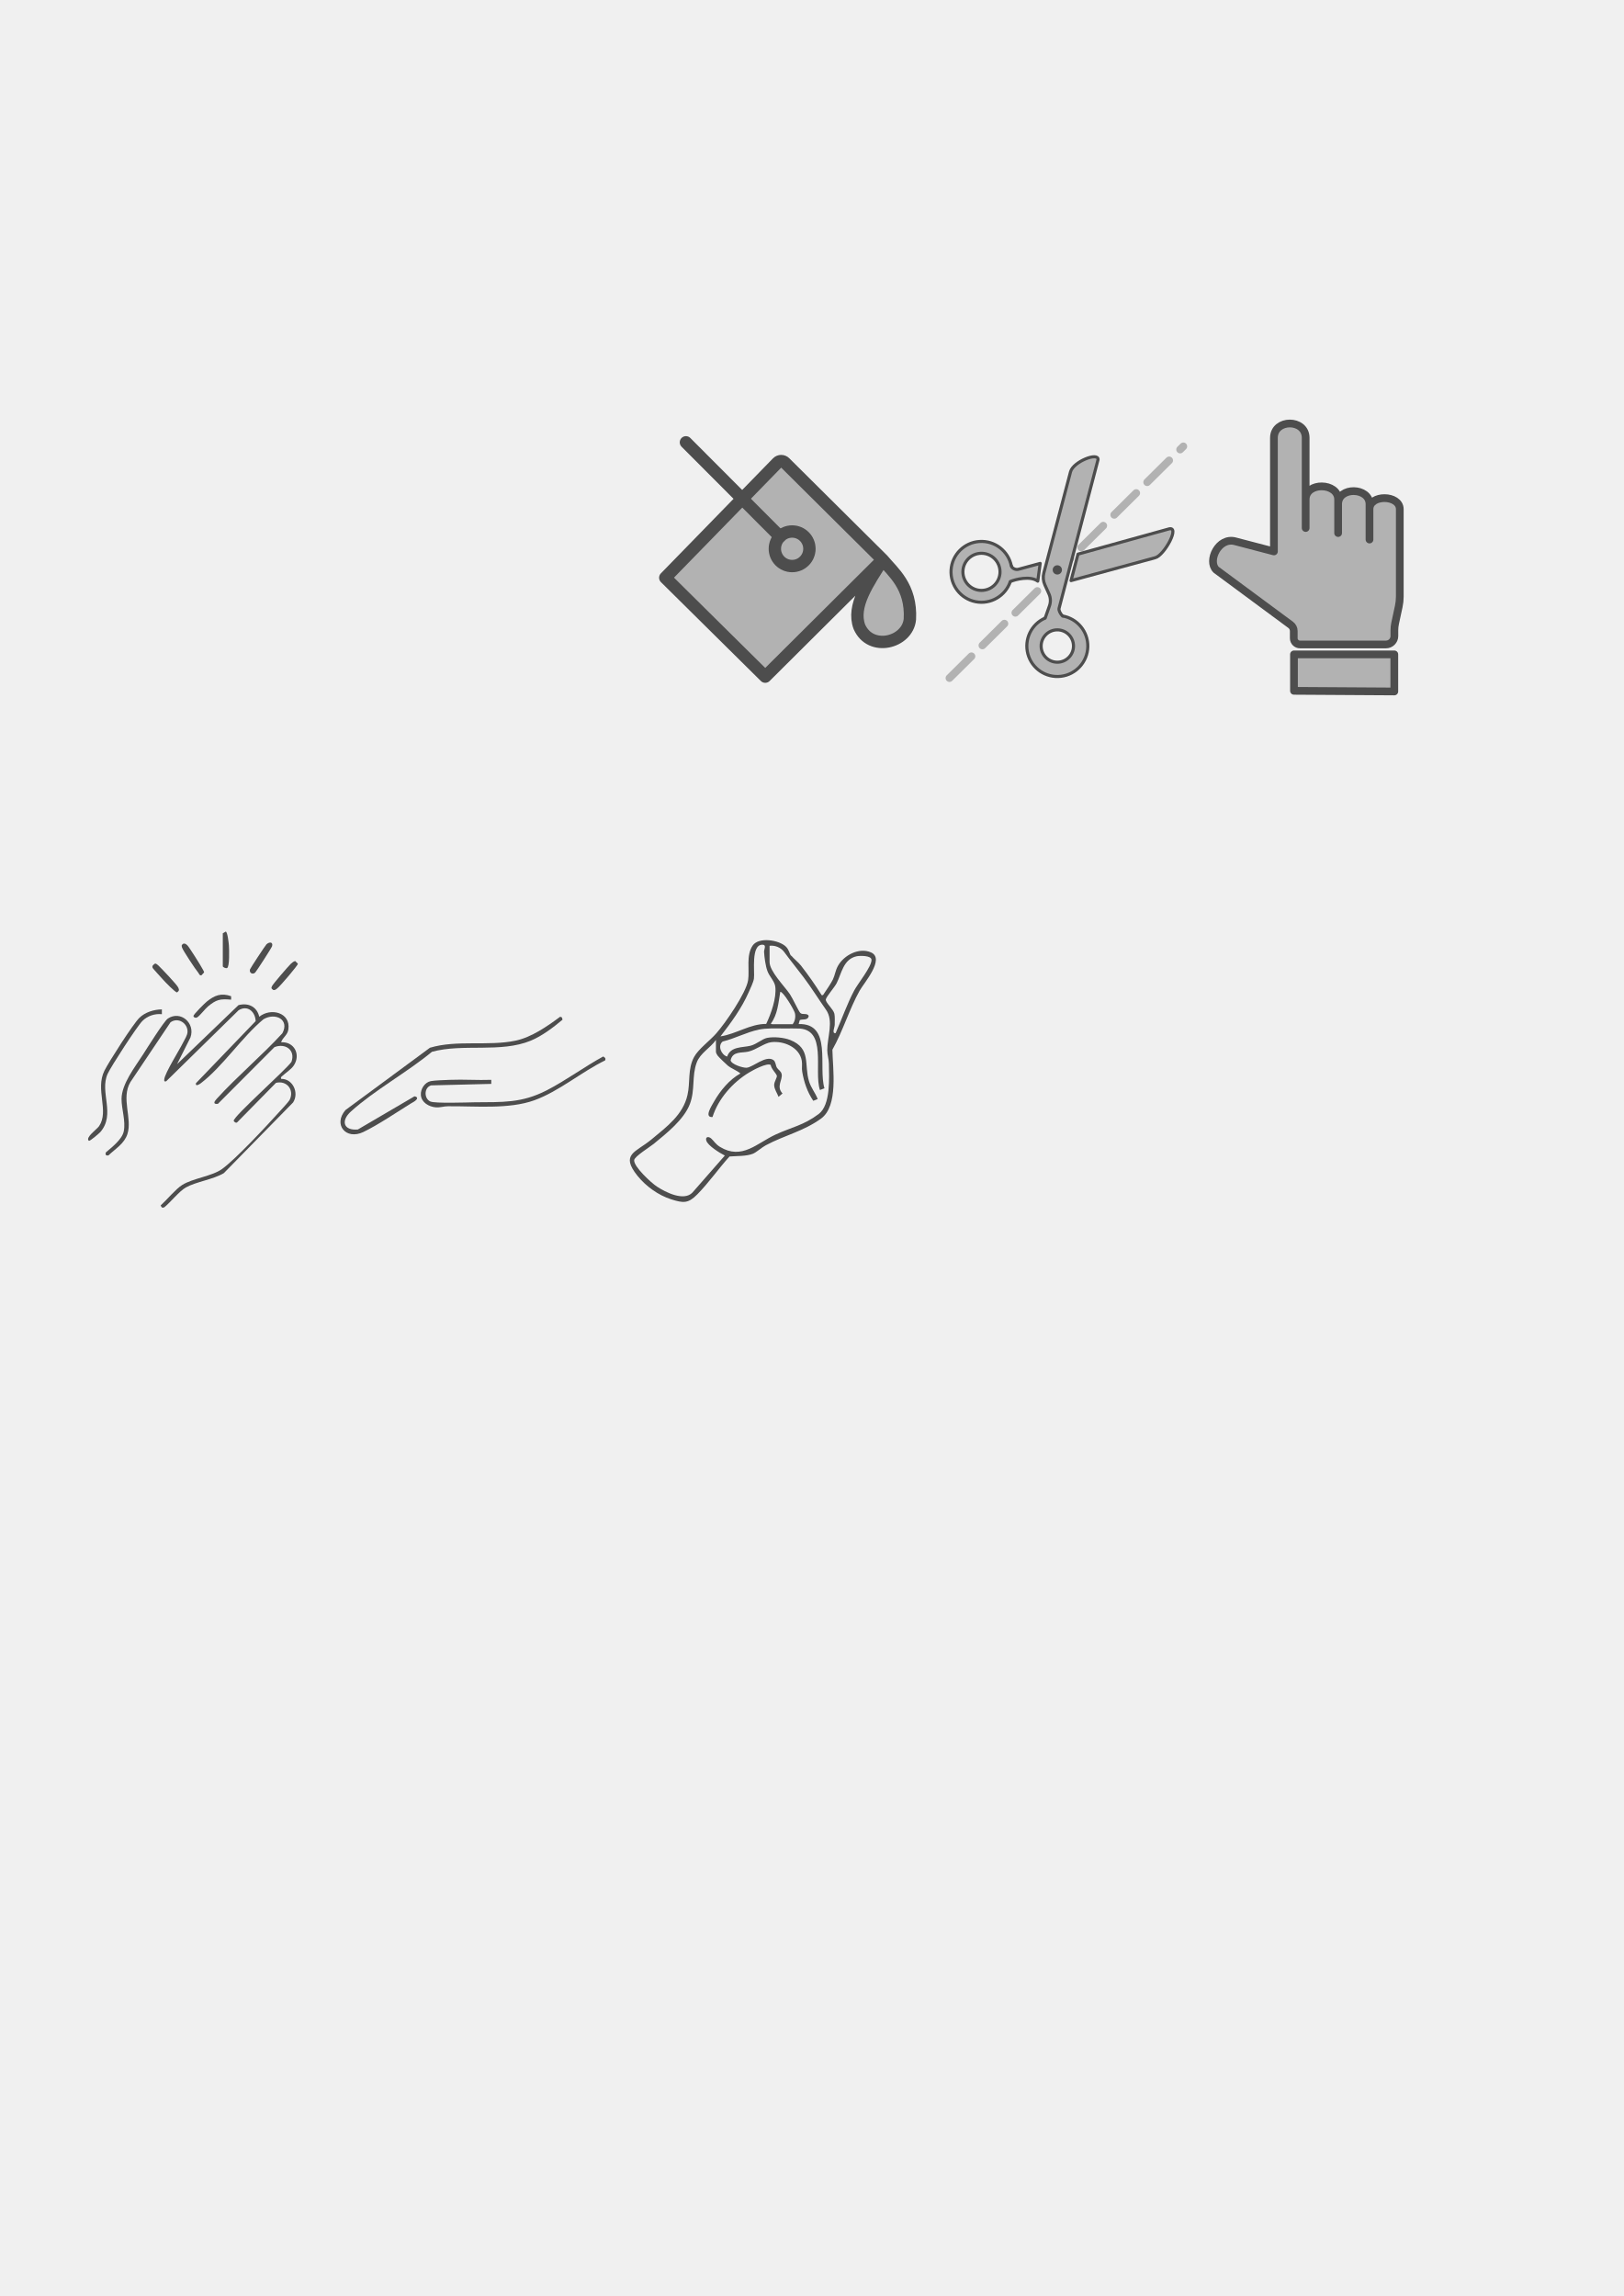
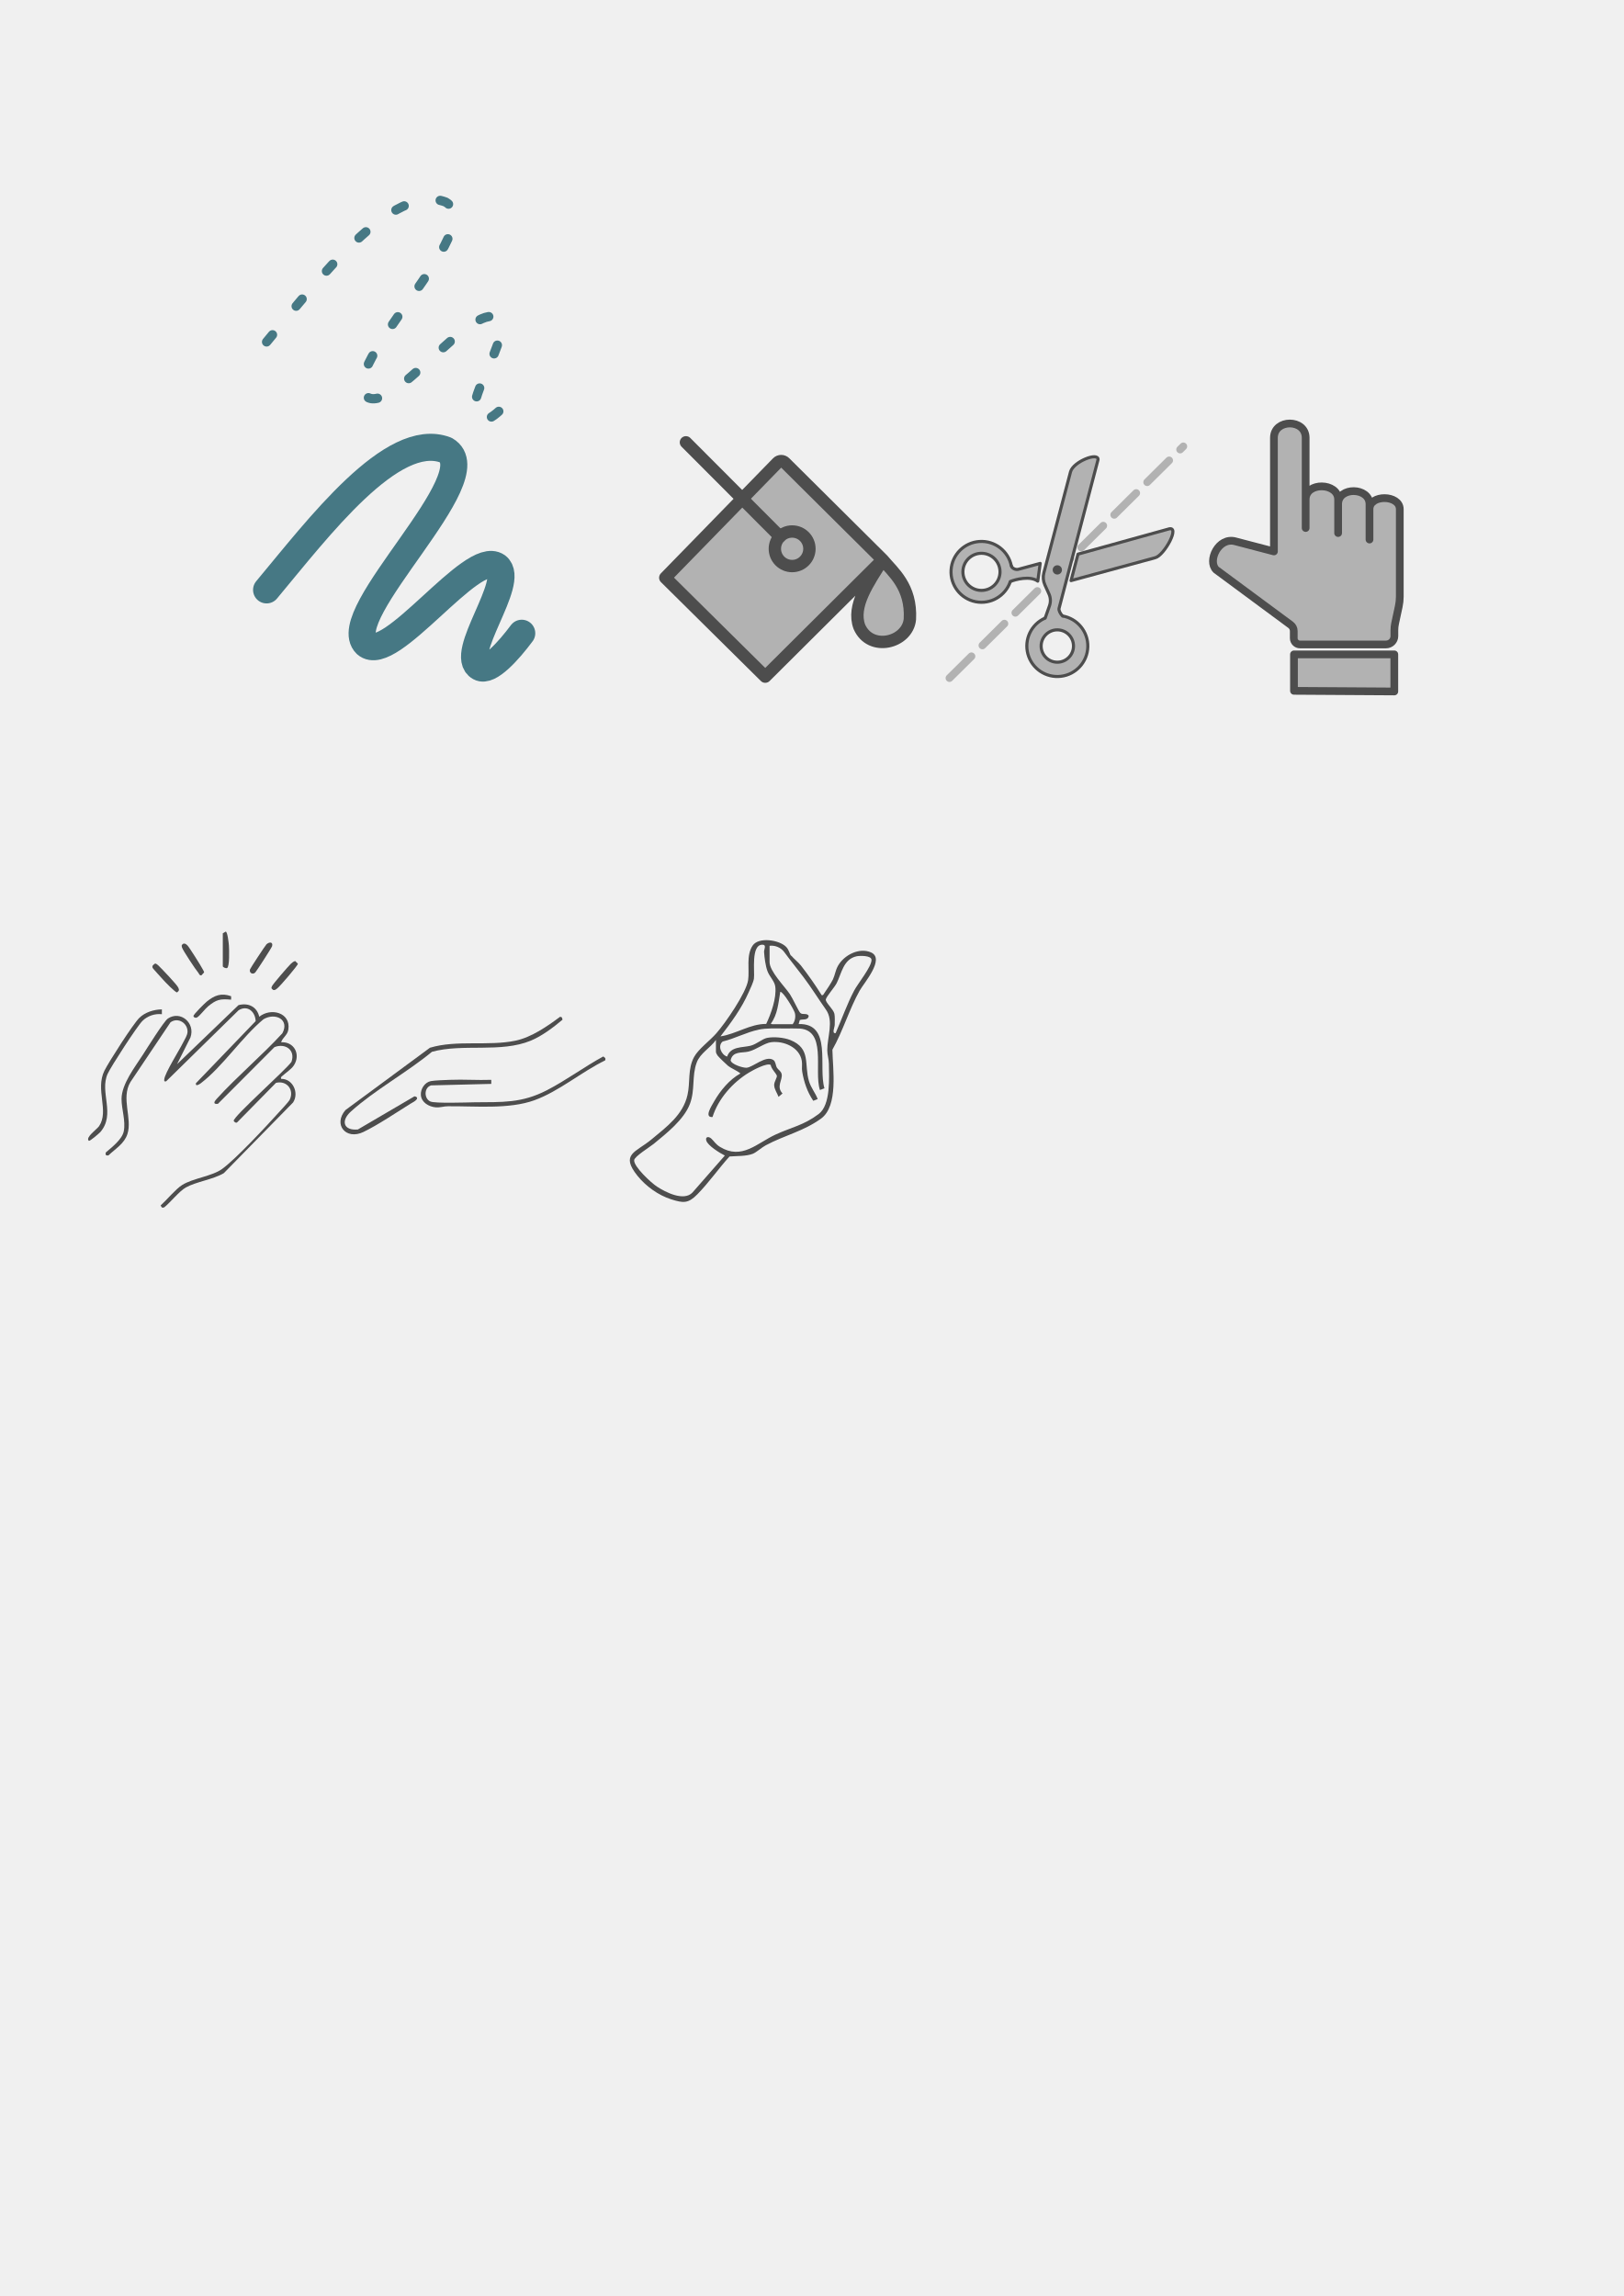
<svg xmlns="http://www.w3.org/2000/svg" width="210mm" height="297mm" viewBox="0 0 210 297" version="1.1" id="svg1" xml:space="preserve">
  <defs id="defs1" />
  <g id="layer1">
    <g id="g4" transform="translate(14.37887,-6.444645)">
      <rect style="fill:none;fill-opacity:1;stroke:none;stroke-width:1.359;stroke-linecap:round;stroke-linejoin:round;stroke-dasharray:none;stroke-opacity:1" id="rect3" width="35.66" height="35.66" x="105.444" y="60.949" />
      <path style="opacity:1;fill:none;fill-opacity:1;stroke:#b2b2b2;stroke-width:1;stroke-linecap:round;stroke-linejoin:round;stroke-dasharray:4, 2;stroke-dashoffset:0;stroke-opacity:1" d="m 108.42,94.156 30.243,-29.97" id="path14" />
      <g id="g9" style="fill:#b2b2b2;fill-opacity:1">
        <g id="g14">
          <g id="g10" style="display:inline" transform="translate(-0.1981215,-0.06614583)">
            <path id="circle7" style="opacity:1;fill:#b2b2b2;fill-opacity:1;stroke:#4d4d4d;stroke-width:0.4;stroke-linecap:round;stroke-linejoin:round;stroke-dasharray:none;stroke-opacity:1" d="m 112.501,76.554 a 3.937,3.937 0 0 0 -3.674,3.675 3.937,3.937 0 0 0 3.171,4.117 3.937,3.937 0 0 0 4.492,-2.613 l 0.13,-2.009 a 3.937,3.937 0 0 0 -4.118,-3.169 z m 0.255,1.528 a 2.401,2.401 0 0 1 2.4,2.4 2.401,2.401 0 0 1 -2.4,2.401 2.401,2.401 0 0 1 -2.4,-2.401 2.401,2.401 0 0 1 2.4,-2.4 z" />
            <rect style="opacity:1;fill:#b2b2b2;fill-opacity:1;stroke:none;stroke-width:0.4;stroke-linecap:round;stroke-linejoin:round;stroke-dasharray:none;stroke-opacity:1" id="rect9" width="0.499" height="1.953" x="116.239" y="79.739" />
            <path style="display:inline;opacity:1;fill:#b2b2b2;fill-opacity:1;stroke:#4d4d4d;stroke-width:0.4;stroke-linecap:round;stroke-linejoin:round;stroke-dasharray:none;stroke-opacity:1" d="m 116.619,79.724 c 0.046,0.197 0.429,0.528 0.887,0.435 l 2.845,-0.77 -0.315,2.297 c -0.968,-0.731 -2.891,-0.228 -3.547,0.047" id="path9" />
          </g>
          <g id="g11">
            <path id="circle10" style="opacity:1;fill:#b2b2b2;fill-opacity:1;stroke:#4d4d4d;stroke-width:0.4;stroke-linecap:round;stroke-linejoin:round;stroke-dasharray:none;stroke-opacity:1" d="m -82.947,125.202 -0.326,-2.232 a 3.944,3.944 0 0 0 -4.705,-2.116 3.944,3.944 0 0 0 -2.774,4.35 3.944,3.944 0 0 0 3.903,3.373 3.944,3.944 0 0 0 3.902,-3.375 z m -1.812,-0.623 a 2.092,2.092 0 0 1 -2.038,2.145 2.092,2.092 0 0 1 -2.145,-2.038 2.092,2.092 0 0 1 2.038,-2.145 2.092,2.092 0 0 1 2.145,2.038 z" transform="rotate(-88.53332)" />
            <rect style="opacity:1;fill:#b2b2b2;fill-opacity:1;stroke:none;stroke-width:0.4;stroke-linecap:round;stroke-linejoin:round;stroke-dasharray:none;stroke-opacity:1" id="rect11" width="2.174" height="0.719" x="120.855" y="86.115" />
            <path style="opacity:1;fill:#b2b2b2;fill-opacity:1;stroke:#4d4d4d;stroke-width:0.4;stroke-linecap:round;stroke-linejoin:round;stroke-dasharray:none;stroke-opacity:1" d="m 123.038,86.125 c -0.309,-0.331 -0.502,-0.727 -0.446,-0.983 l 5.044,-19.248 c 0.046,-1.011 -3.19,0.262 -3.555,1.571 l -3.451,13.078 a 2.34,2.34 85.139 0 0 0.133,1.568 l 0,0 0.525,1.162 a 2.066,2.066 87.514 0 1 0.067,1.535 l -0.557,1.586" id="path11" />
          </g>
          <g id="g12" style="fill:#b2b2b2;fill-opacity:1">
            <path style="opacity:1;fill:#b2b2b2;fill-opacity:1;stroke:#4d4d4d;stroke-width:0.4;stroke-linecap:round;stroke-linejoin:round;stroke-dasharray:none;stroke-opacity:1" d="m 124.143,81.549 0.9,-3.426 11.672,-3.234 c 1.67,-0.551 -0.535,3.445 -1.703,3.704 z" id="path12" />
          </g>
          <circle style="opacity:1;fill:#4d4d4d;fill-opacity:1;stroke:none;stroke-width:0.4;stroke-linecap:round;stroke-linejoin:round;stroke-dasharray:none;stroke-opacity:1" id="path13" cx="122.369" cy="80.164" r="0.6" />
        </g>
      </g>
    </g>
    <g id="g4-7" transform="translate(-21.30654,-6.444645)" style="display:inline">
      <rect style="fill:none;fill-opacity:1;stroke:none;stroke-width:1.359;stroke-linecap:round;stroke-linejoin:round;stroke-dasharray:none;stroke-opacity:1" id="rect3-3" width="35.66" height="35.66" x="105.444" y="60.949" />
      <g id="g6" style="fill:#b2b2b2;fill-opacity:1;stroke-width:1.6;stroke-dasharray:none" transform="translate(0.3312923,-0.5276651)">
        <path style="opacity:1;fill:#b2b2b2;fill-opacity:1;stroke:#4d4d4d;stroke-width:1.6;stroke-linecap:round;stroke-linejoin:round;stroke-dasharray:none;stroke-opacity:1" d="m 122.488,66.813 12.658,12.575 c 1.286,1.566 3.741,3.448 3.508,7.688 -0.287,3.046 -5.093,4.271 -6.534,0.973 -1.004,-2.693 1.163,-5.719 3.014,-8.664 L 119.947,94.499 107.019,81.703 121.522,66.821 a 0.68,0.68 179.537 0 1 0.966,-0.008 z" id="path4" />
        <circle style="opacity:1;fill:#b2b2b2;fill-opacity:1;stroke:#4d4d4d;stroke-width:1.6;stroke-linecap:round;stroke-linejoin:round;stroke-dasharray:none;stroke-opacity:1" id="path5" cx="123.426" cy="77.96" r="2.235" />
        <path style="opacity:1;fill:#b2b2b2;fill-opacity:1;stroke:#4d4d4d;stroke-width:1.6;stroke-linecap:round;stroke-linejoin:round;stroke-dasharray:none;stroke-opacity:1" d="M 121.846,76.379 109.69,64.191" id="path6" />
      </g>
    </g>
    <g id="g4-9" transform="translate(45.68622,-6.668727)" style="display:inline">
      <rect style="fill:none;fill-opacity:1;stroke:none;stroke-width:1.359;stroke-linecap:round;stroke-linejoin:round;stroke-dasharray:none;stroke-opacity:1" id="rect3-2" width="35.66" height="35.66" x="105.444" y="60.949" />
      <g id="g3-0" transform="translate(45.89937,-2.919484)" style="fill:#b2b2b2;fill-opacity:1;stroke:#4d4d4d;stroke-opacity:1">
        <path style="fill:#b2b2b2;fill-opacity:1;stroke:#4d4d4d;stroke-width:1;stroke-linecap:round;stroke-linejoin:round;stroke-dasharray:none;stroke-opacity:1" d="M 73.177,80.919 V 66.228 c 0,-2.472 4.104,-2.487 4.104,0 v 11.66 -3.685 c 0,-2.321 4.198,-2.213 4.198,0 v 4.337 -3.731 c 0,-2.307 4.058,-2.211 4.058,0 v 4.571 -3.918 c 0,-1.958 3.918,-1.881 3.918,0 v 11.295 a 6.088,6.088 96.047 0 1 -0.135,1.276 l -0.473,2.205 a 4.138,4.138 96.047 0 0 -0.092,0.867 v 0.76 a 1.087,1.087 135 0 1 -1.087,1.087 l -11.119,0 A 0.807,0.807 45 0 1 75.742,92.146 V 91.216 A 0.995,0.995 63.242 0 0 75.339,90.415 L 65.715,83.298 c -1.182,-1.123 0.284,-4.287 2.472,-3.685 z" id="path1-2" />
        <path style="fill:#b2b2b2;fill-opacity:1;stroke:#4d4d4d;stroke-width:1;stroke-linecap:round;stroke-linejoin:round;stroke-dasharray:none;stroke-opacity:1" d="m 75.819,98.311 v -4.716 h 12.977 v 4.798 z" id="path2-3" transform="translate(-0.04946861,0.6396427)" />
      </g>
    </g>
    <g id="g3" transform="translate(-98.66589,59.27943)" style="display:inline;stroke:none;stroke-width:1;stroke-dasharray:none">
      <rect style="fill:none;fill-opacity:1;stroke:none;stroke-width:1;stroke-linecap:round;stroke-linejoin:round;stroke-dasharray:none;stroke-opacity:1" id="rect1" width="35.66" height="35.66" x="105.444" y="60.949" />
      <g id="g2" transform="matrix(3.110588,0,0,3.110588,-127.3558,-208.8814)" style="fill:#4d4d4d;fill-opacity:1;stroke:none;stroke-width:0.321;stroke-dasharray:none;stroke-opacity:1">
        <path id="path2" d="m 123.062,93.221 c 0,0 -0.155,0.042 -0.099,-0.123 0.251,-0.215 0.674,-0.54 0.744,-0.875 0.088,-0.434 -0.095,-0.931 -0.092,-1.351 0.007,-0.628 0.561,-1.326 0.893,-1.845 0.162,-0.254 0.868,-1.383 1.034,-1.496 0.529,-0.349 1.15,0.19 0.938,0.787 l -0.557,1.111 2.554,-2.455 c 0.409,-0.109 0.769,0.064 0.864,0.483 0.483,-0.391 1.316,-0.173 1.21,0.529 -0.035,0.244 -0.24,0.328 -0.3,0.533 0.54,-0.035 0.825,0.505 0.529,0.96 -0.116,0.176 -0.353,0.318 -0.497,0.455 -0.042,0.042 -0.046,0.035 -0.032,0.106 0.487,-0.007 0.755,0.582 0.497,0.981 l -2.879,2.939 c -0.452,0.268 -1.143,0.353 -1.58,0.596 -0.268,0.148 -0.642,0.621 -0.896,0.825 l -0.071,0.018 c -0.05,-0.007 -0.07,-0.088 -0.081,-0.095 0.254,-0.229 0.624,-0.681 0.893,-0.85 0.445,-0.282 1.245,-0.363 1.662,-0.667 0.578,-0.42 1.834,-1.771 2.356,-2.35 0.088,-0.095 0.409,-0.441 0.448,-0.515 0.215,-0.416 -0.113,-0.829 -0.564,-0.716 l -1.605,1.633 c -0.046,0.063 -0.145,-0.018 -0.152,-0.053 -0.035,-0.169 2.17,-2.117 2.402,-2.455 0.173,-0.501 -0.268,-0.787 -0.709,-0.61 l -2.35,2.357 c -0.226,0.028 -0.148,-0.102 -0.053,-0.205 0.85,-0.935 1.877,-1.796 2.734,-2.73 0.307,-0.575 -0.296,-0.871 -0.787,-0.582 -0.896,0.744 -1.697,1.969 -2.603,2.66 -0.064,0.049 -0.233,0.155 -0.205,0 l 2.483,-2.582 c -0.014,-0.388 -0.335,-0.684 -0.709,-0.452 l -3.013,2.956 c -0.085,0.011 -0.081,0 -0.078,-0.078 0.014,-0.251 0.635,-1.231 0.787,-1.542 0.064,-0.127 0.173,-0.293 0.18,-0.431 0.018,-0.363 -0.395,-0.635 -0.709,-0.402 l -1.665,2.483 c -0.399,0.67 0.085,1.507 -0.123,2.156 -0.127,0.406 -0.508,0.621 -0.797,0.9 l -0.004,-0.007" style="display:inline;fill:#4d4d4d;fill-opacity:1;fill-rule:nonzero;stroke:none;stroke-width:0.321;stroke-dasharray:none" transform="translate(-45.89936,2.919483)" />
        <path id="path3" d="m 125.292,87.15 v 0.201 c -0.293,-0.032 -0.6,0.071 -0.808,0.279 -0.222,0.219 -1.302,1.887 -1.446,2.198 -0.349,0.762 0.342,1.683 -0.307,2.427 -0.039,0.042 -0.437,0.392 -0.476,0.36 -0.159,-0.138 0.342,-0.483 0.427,-0.61 0.427,-0.632 -0.169,-1.517 0.222,-2.307 0.183,-0.367 1.189,-1.937 1.45,-2.194 0.24,-0.236 0.607,-0.349 0.938,-0.353 h -1.4e-4" style="display:inline;fill:#4d4d4d;fill-opacity:1;fill-rule:nonzero;stroke:none;stroke-width:0.321;stroke-dasharray:none" transform="translate(-45.89936,2.919483)" />
        <path id="path4-3" d="m 127.821,83.989 0.127,-0.074 c 0.074,0.018 0.123,0.469 0.131,0.578 0.01,0.148 0.035,0.9 -0.078,0.938 -0.049,0.025 -0.176,-0.035 -0.176,-0.074 v -1.365 l -0.003,-0.003" style="display:inline;fill:#4d4d4d;fill-opacity:1;fill-rule:nonzero;stroke:none;stroke-width:0.321;stroke-dasharray:none" transform="translate(-45.89936,2.919483)" />
        <path id="path5-1" d="m 126.177,84.419 c 0.085,-0.018 0.123,0.021 0.18,0.074 0.07,0.067 0.547,0.826 0.614,0.956 0.028,0.053 0.064,0.102 0.078,0.162 l -0.113,0.123 c -0.081,0.018 -0.099,-0.071 -0.134,-0.113 -0.102,-0.116 -0.649,-0.942 -0.674,-1.048 -0.021,-0.092 -0.025,-0.092 0.056,-0.155 h -0.007" style="display:inline;fill:#4d4d4d;fill-opacity:1;fill-rule:nonzero;stroke:none;stroke-width:0.321;stroke-dasharray:none" transform="translate(-45.89936,2.919483)" />
        <path id="path6-4" d="m 129.172,85.619 c -0.113,0.106 -0.261,0.003 -0.215,-0.134 0.021,-0.06 0.639,-0.998 0.684,-1.041 0.131,-0.116 0.282,-0.095 0.233,0.081 -0.018,0.064 -0.653,1.048 -0.702,1.094" style="display:inline;fill:#4d4d4d;fill-opacity:1;fill-rule:nonzero;stroke:none;stroke-width:0.321;stroke-dasharray:none" transform="translate(-45.89936,2.919483)" />
        <path id="path7" d="m 130.834,85.139 0.113,0.113 c 0.007,0.067 -0.744,0.938 -0.847,1.016 -0.056,0.042 -0.092,0.095 -0.18,0.074 -0.067,-0.057 -0.092,-0.06 -0.053,-0.152 0.039,-0.092 0.677,-0.829 0.787,-0.935 0.053,-0.049 0.106,-0.095 0.176,-0.113 l 0.004,-0.004" style="display:inline;fill:#4d4d4d;fill-opacity:1;fill-rule:nonzero;stroke:none;stroke-width:0.321;stroke-dasharray:none" transform="translate(-45.89936,2.919483)" />
        <path id="path8" d="m 125.01,85.241 c 0.06,0.014 0.106,0.053 0.148,0.095 0.138,0.134 0.758,0.783 0.815,0.907 0.046,0.102 0.039,0.134 -0.049,0.201 -0.067,0.014 -0.512,-0.448 -0.582,-0.529 -0.064,-0.071 -0.416,-0.455 -0.43,-0.483 -0.046,-0.092 0.025,-0.138 0.102,-0.19 h -0.004" style="display:inline;fill:#4d4d4d;fill-opacity:1;fill-rule:nonzero;stroke:none;stroke-width:0.321;stroke-dasharray:none" transform="translate(-45.89936,2.919483)" />
        <path id="path9-9" d="m 128.171,86.599 v 0.148 c -0.462,-0.042 -0.614,-0.004 -0.96,0.279 -0.123,0.102 -0.349,0.402 -0.455,0.459 -0.067,0.035 -0.141,0 -0.152,-0.053 -0.014,-0.06 0.473,-0.54 0.557,-0.607 0.318,-0.258 0.6,-0.37 1.009,-0.222 v -0.003" style="display:inline;fill:#4d4d4d;fill-opacity:1;fill-rule:nonzero;stroke:none;stroke-width:0.321;stroke-dasharray:none" transform="translate(-45.89936,2.919483)" />
      </g>
    </g>
    <g id="g16" transform="translate(-25.76566,59.76221)" style="display:inline">
      <rect style="fill:none;fill-opacity:1;stroke:none;stroke-width:1.359;stroke-linecap:round;stroke-linejoin:round;stroke-dasharray:none;stroke-opacity:1" id="rect10" width="35.66" height="35.66" x="105.444" y="60.949" />
      <g id="g15" transform="matrix(2.858242,0,0,2.858242,-138.4785,-140.9433)" style="fill:#b2b2b2;fill-opacity:1;stroke:#4d4d4d;stroke-opacity:1">
        <path id="path2-6" d="m 92.468,74.756 c 0.286,-0.007 0.575,0.004 0.861,0 0.109,-0.13 0.145,-0.346 0.102,-0.508 -0.039,-0.148 -0.515,-0.96 -0.66,-0.96 -0.085,0.49 -0.12,1.037 -0.43,1.443 0.045,0.032 0.106,0.025 0.127,0.025 z m 2.808,0.402 c 0.272,-0.617 0.522,-1.33 0.836,-1.923 0.169,-0.321 0.794,-1.083 0.787,-1.393 -0.003,-0.201 -0.526,-0.191 -0.67,-0.162 -0.607,0.127 -0.688,0.787 -0.907,1.217 -0.092,0.184 -0.455,0.593 -0.49,0.73 -0.035,0.138 0.342,0.441 0.388,0.656 0.028,0.145 0.014,0.342 0.014,0.497 0,0.12 -0.148,0.416 0.049,0.377 z m -3.493,-0.152 c -0.519,0.102 -1.086,0.406 -1.619,0.533 -0.24,0.19 -0.064,0.6 0.201,0.681 0.162,-0.469 0.677,-0.399 1.055,-0.49 0.286,-0.071 0.536,-0.314 0.755,-0.356 0.3,-0.06 0.762,-0.018 1.044,0.095 0.963,0.384 0.617,1.108 0.854,1.877 0.088,0.286 0.286,0.519 0.391,0.797 l -0.201,0.078 c -0.272,-0.406 -0.42,-0.843 -0.501,-1.323 -0.028,-0.155 0.011,-0.321 -0.018,-0.487 -0.102,-0.61 -0.811,-0.91 -1.376,-0.843 -0.314,0.035 -0.692,0.349 -1.041,0.427 -0.303,0.071 -0.709,-0.032 -0.804,0.395 0.035,0.183 0.561,0.346 0.723,0.335 0.282,-0.018 0.875,-0.582 1.213,-0.349 0.109,0.078 0.095,0.236 0.159,0.346 0.06,0.099 0.187,0.152 0.215,0.293 0.053,0.254 -0.258,0.561 0.039,0.875 l -0.18,0.152 c -0.064,-0.176 -0.194,-0.339 -0.198,-0.536 0,-0.155 0.145,-0.349 0.12,-0.423 -0.028,-0.102 -0.261,-0.318 -0.275,-0.483 -0.166,-0.113 -0.808,0.236 -0.981,0.342 -0.737,0.444 -1.393,1.185 -1.654,2.014 -0.395,0.028 -0.042,-0.504 0.074,-0.709 0.279,-0.487 0.695,-0.991 1.189,-1.263 -0.176,-0.145 -0.378,-0.205 -0.568,-0.353 -0.067,-0.053 -0.43,-0.402 -0.466,-0.459 -0.035,-0.057 -0.071,-0.106 -0.074,-0.176 v -0.529 c -0.251,0.363 -0.713,0.593 -0.871,1.027 -0.226,0.603 -0.064,1.228 -0.307,1.87 -0.268,0.709 -1.058,1.33 -1.637,1.806 -0.169,0.138 -0.871,0.571 -0.885,0.737 -0.025,0.293 0.773,1.03 1.03,1.196 0.388,0.257 1.224,0.681 1.609,0.268 l 1.464,-1.672 c -0.219,-0.109 -0.776,-0.448 -0.84,-0.681 -0.049,-0.173 0.106,-0.201 0.233,-0.081 0.127,0.12 0.191,0.251 0.388,0.37 0.988,0.607 1.679,-0.173 2.512,-0.557 0.737,-0.339 1.27,-0.416 1.954,-0.931 0.55,-0.416 0.469,-1.644 0.462,-2.275 0,-0.187 -0.074,-0.402 -0.074,-0.607 -0.004,-0.6 0.307,-1.327 -0.06,-1.841 -0.339,-0.48 -0.656,-0.995 -1.013,-1.468 -0.293,-0.388 -0.596,-0.758 -0.878,-1.143 -0.148,-0.201 -0.413,-0.31 -0.66,-0.279 v 0.734 c 0,0.423 0.677,1.097 0.921,1.457 0.123,0.183 0.392,0.769 0.469,0.847 0.102,0.102 0.289,-0.011 0.381,0.127 -0.021,0.24 -0.307,0.134 -0.406,0.201 l -0.049,0.176 c 1.531,-0.042 0.875,1.951 1.168,2.907 l -0.205,0.078 c -0.293,-0.871 0.37,-2.815 -1.041,-2.783 -0.102,0 -0.18,-0.004 -0.254,-0.004 -0.059,-0.001 -0.211,0.007 -0.3,0.004 -0.399,-0.004 -0.804,-0.025 -1.189,0.053 z m 0.349,-0.261 c 0.219,-0.459 0.476,-1.175 0.413,-1.69 -0.028,-0.24 -0.268,-0.462 -0.356,-0.706 -0.085,-0.226 -0.138,-0.624 -0.152,-0.864 -0.007,-0.116 0.127,-0.325 -0.071,-0.328 -0.533,-0.011 -0.342,1.224 -0.388,1.538 -0.025,0.166 -0.166,0.452 -0.24,0.621 -0.321,0.727 -0.794,1.369 -1.274,1.99 0.716,-0.109 1.344,-0.568 2.067,-0.564 z m 1.136,-3.094 c 0.113,0.141 0.321,0.3 0.437,0.448 0.335,0.43 0.649,0.878 0.938,1.341 0.071,0.018 0.088,-0.042 0.116,-0.085 0.099,-0.134 0.321,-0.48 0.391,-0.621 0.099,-0.208 0.113,-0.413 0.233,-0.624 0.272,-0.483 0.96,-0.843 1.496,-0.603 0.642,0.289 -0.321,1.379 -0.519,1.732 -0.462,0.825 -0.758,1.834 -1.231,2.67 0.014,0.864 0.282,2.547 -0.519,3.122 -0.801,0.575 -1.63,0.744 -2.494,1.203 -0.176,0.092 -0.42,0.314 -0.578,0.381 -0.303,0.123 -0.741,0.099 -1.065,0.127 -0.497,0.55 -0.935,1.182 -1.454,1.711 -0.416,0.423 -0.635,0.402 -1.189,0.226 -0.582,-0.187 -1.139,-0.589 -1.52,-1.062 -0.794,-0.988 -0.074,-1.062 0.628,-1.644 0.702,-0.582 1.429,-1.115 1.633,-2.011 0.134,-0.579 0,-1.171 0.3,-1.725 0.198,-0.363 0.72,-0.741 1.005,-1.069 0.409,-0.462 1.351,-1.827 1.439,-2.406 0.071,-0.476 -0.099,-1.115 0.205,-1.566 0.272,-0.402 1.203,-0.258 1.513,0.056 0.141,0.145 0.152,0.314 0.226,0.409 l 0.007,-0.01" style="fill:#4d4d4d;fill-opacity:1;fill-rule:nonzero;stroke:none;stroke-width:0.035" />
      </g>
    </g>
    <g id="g21" transform="translate(-43.9183,76.36995)" style="display:inline">
      <rect style="fill:none;fill-opacity:1;stroke:none;stroke-width:1.359;stroke-linecap:round;stroke-linejoin:round;stroke-dasharray:none;stroke-opacity:1" id="rect19" width="35.66" height="35.66" x="87.257" y="45.021" />
      <g id="g20" transform="translate(27.18082,-18.36854)" style="fill:#4d4d4d;fill-opacity:1;stroke:#4d4d4d;stroke-opacity:1">
        <path id="path2-7" d="m 116.664,55.542 c -1.204,1.011 -2.637,2.095 -4.088,2.701 -3.923,1.617 -8.756,0.34 -12.789,1.443 -3.207,2.655 -7.423,4.961 -10.474,7.717 -1.342,1.203 -0.983,2.499 0.891,2.333 l 7.304,-4.281 c 0.147,-0.027 0.276,0.101 0.303,0.101 0.285,0.312 -0.597,0.717 -0.799,0.845 -1.81,1.13 -4.236,2.766 -6.091,3.657 -2.251,1.084 -3.951,-0.955 -2.316,-2.839 l 10.924,-8.058 c 3.464,-1.047 7.561,-0.174 11.08,-0.919 2.049,-0.432 4.098,-1.856 5.752,-3.087 l 0.184,0.046 c 0.11,0.083 0.101,0.312 0.128,0.33 l -0.008,0.009" style="display:inline;fill:#4d4d4d;fill-opacity:1;fill-rule:nonzero;stroke:none;stroke-width:0.092" transform="translate(-27.18354,18.36854)" />
        <path id="path3-1" d="m 121.938,60.282 c 0.092,0.11 0.395,0.165 0.248,0.514 -3.041,1.479 -5.972,4.006 -9.141,5.154 -3.326,1.203 -7.653,0.744 -11.209,0.781 -0.524,0 -0.965,0.184 -1.571,0.138 -0.864,-0.074 -1.838,-0.625 -1.911,-1.581 -0.064,-0.781 0.496,-1.654 1.286,-1.81 0.515,-0.101 1.847,-0.138 2.471,-0.165 1.773,-0.073 3.574,0.065 5.347,0 v 0.524 l -7.782,0.193 c -0.946,0.285 -0.919,1.727 -0.091,2.085 0.615,0.267 4.704,0.12 5.705,0.101 3.602,-0.037 6.073,0.138 9.371,-1.562 2.49,-1.286 4.833,-3.032 7.295,-4.373 l -0.018,2.76e-4" style="display:inline;fill:#4d4d4d;fill-opacity:1;fill-rule:nonzero;stroke:none;stroke-width:0.092" transform="translate(-27.18354,18.36854)" />
      </g>
    </g>
    <g id="g4-9-6" transform="translate(112.679,28.43086)" style="display:inline">
      <rect style="fill:none;fill-opacity:1;stroke:none;stroke-width:0.306;stroke-linecap:round;stroke-linejoin:round;stroke-dasharray:none;stroke-opacity:1" id="rect3-2-2" width="35.66" height="35.66" x="105.444" y="60.949" />
      <g id="g3-0-9" transform="matrix(0.8545566,0,0,0.8545566,56.61442,9.120892)" style="fill:#b2b2b2;fill-opacity:1;stroke:#ffffff;stroke-width:6.307;stroke-linecap:round;stroke-linejoin:round;stroke-dasharray:none;stroke-opacity:1">
        <path style="fill:none;stroke:#ffffff;stroke-width:6.307;stroke-linecap:round;stroke-linejoin:round;stroke-dasharray:none;stroke-opacity:1" id="path10" d="M 87.364,67.266 A 16.372,16.372 0 0 1 92.923,85.364 16.372,16.372 0 0 1 77.689,96.606 16.372,16.372 0 0 1 62.034,85.957 16.372,16.372 0 0 1 66.895,67.659" />
        <path style="fill:none;stroke:#ffffff;stroke-width:6.307;stroke-linecap:round;stroke-linejoin:round;stroke-dasharray:none;stroke-opacity:1" d="m 95.005,66.419 h -9.062 v 9.522" id="path15" />
      </g>
    </g>
+     <path style="fill:none;stroke:#467884;stroke-width:3.5;stroke-linecap:round;stroke-linejoin:round;stroke-dasharray:none;stroke-dashoffset:7.861" d="m 34.479,76.306 c 6.657,-7.967 16.24,-20.716 23.159,-18.094 5.766,3.321 -14.215,21.289 -10.289,25.111 3.108,2.752 13.707,-12.338 16.93,-10.079 2.527,1.954 -5.14,11.462 -2.237,13.072 1.227,0.688 3.762,-2.156 5.437,-4.403" id="path16" />
+     <path style="fill:none;stroke:#467884;stroke-width:1.2;stroke-linecap:round;stroke-linejoin:round;stroke-dasharray:1.2,4.8;stroke-dashoffset:0" d="m 34.479,44.23 c 6.657,-7.967 16.24,-20.716 23.159,-18.094 5.766,3.321 -14.215,21.289 -10.289,25.111 3.108,2.752 13.707,-12.338 16.93,-10.079 2.527,1.954 -5.14,11.462 -2.237,13.072 1.227,0.688 3.762,-2.156 5.437,-4.403" id="path17" />
  </g>
</svg>
